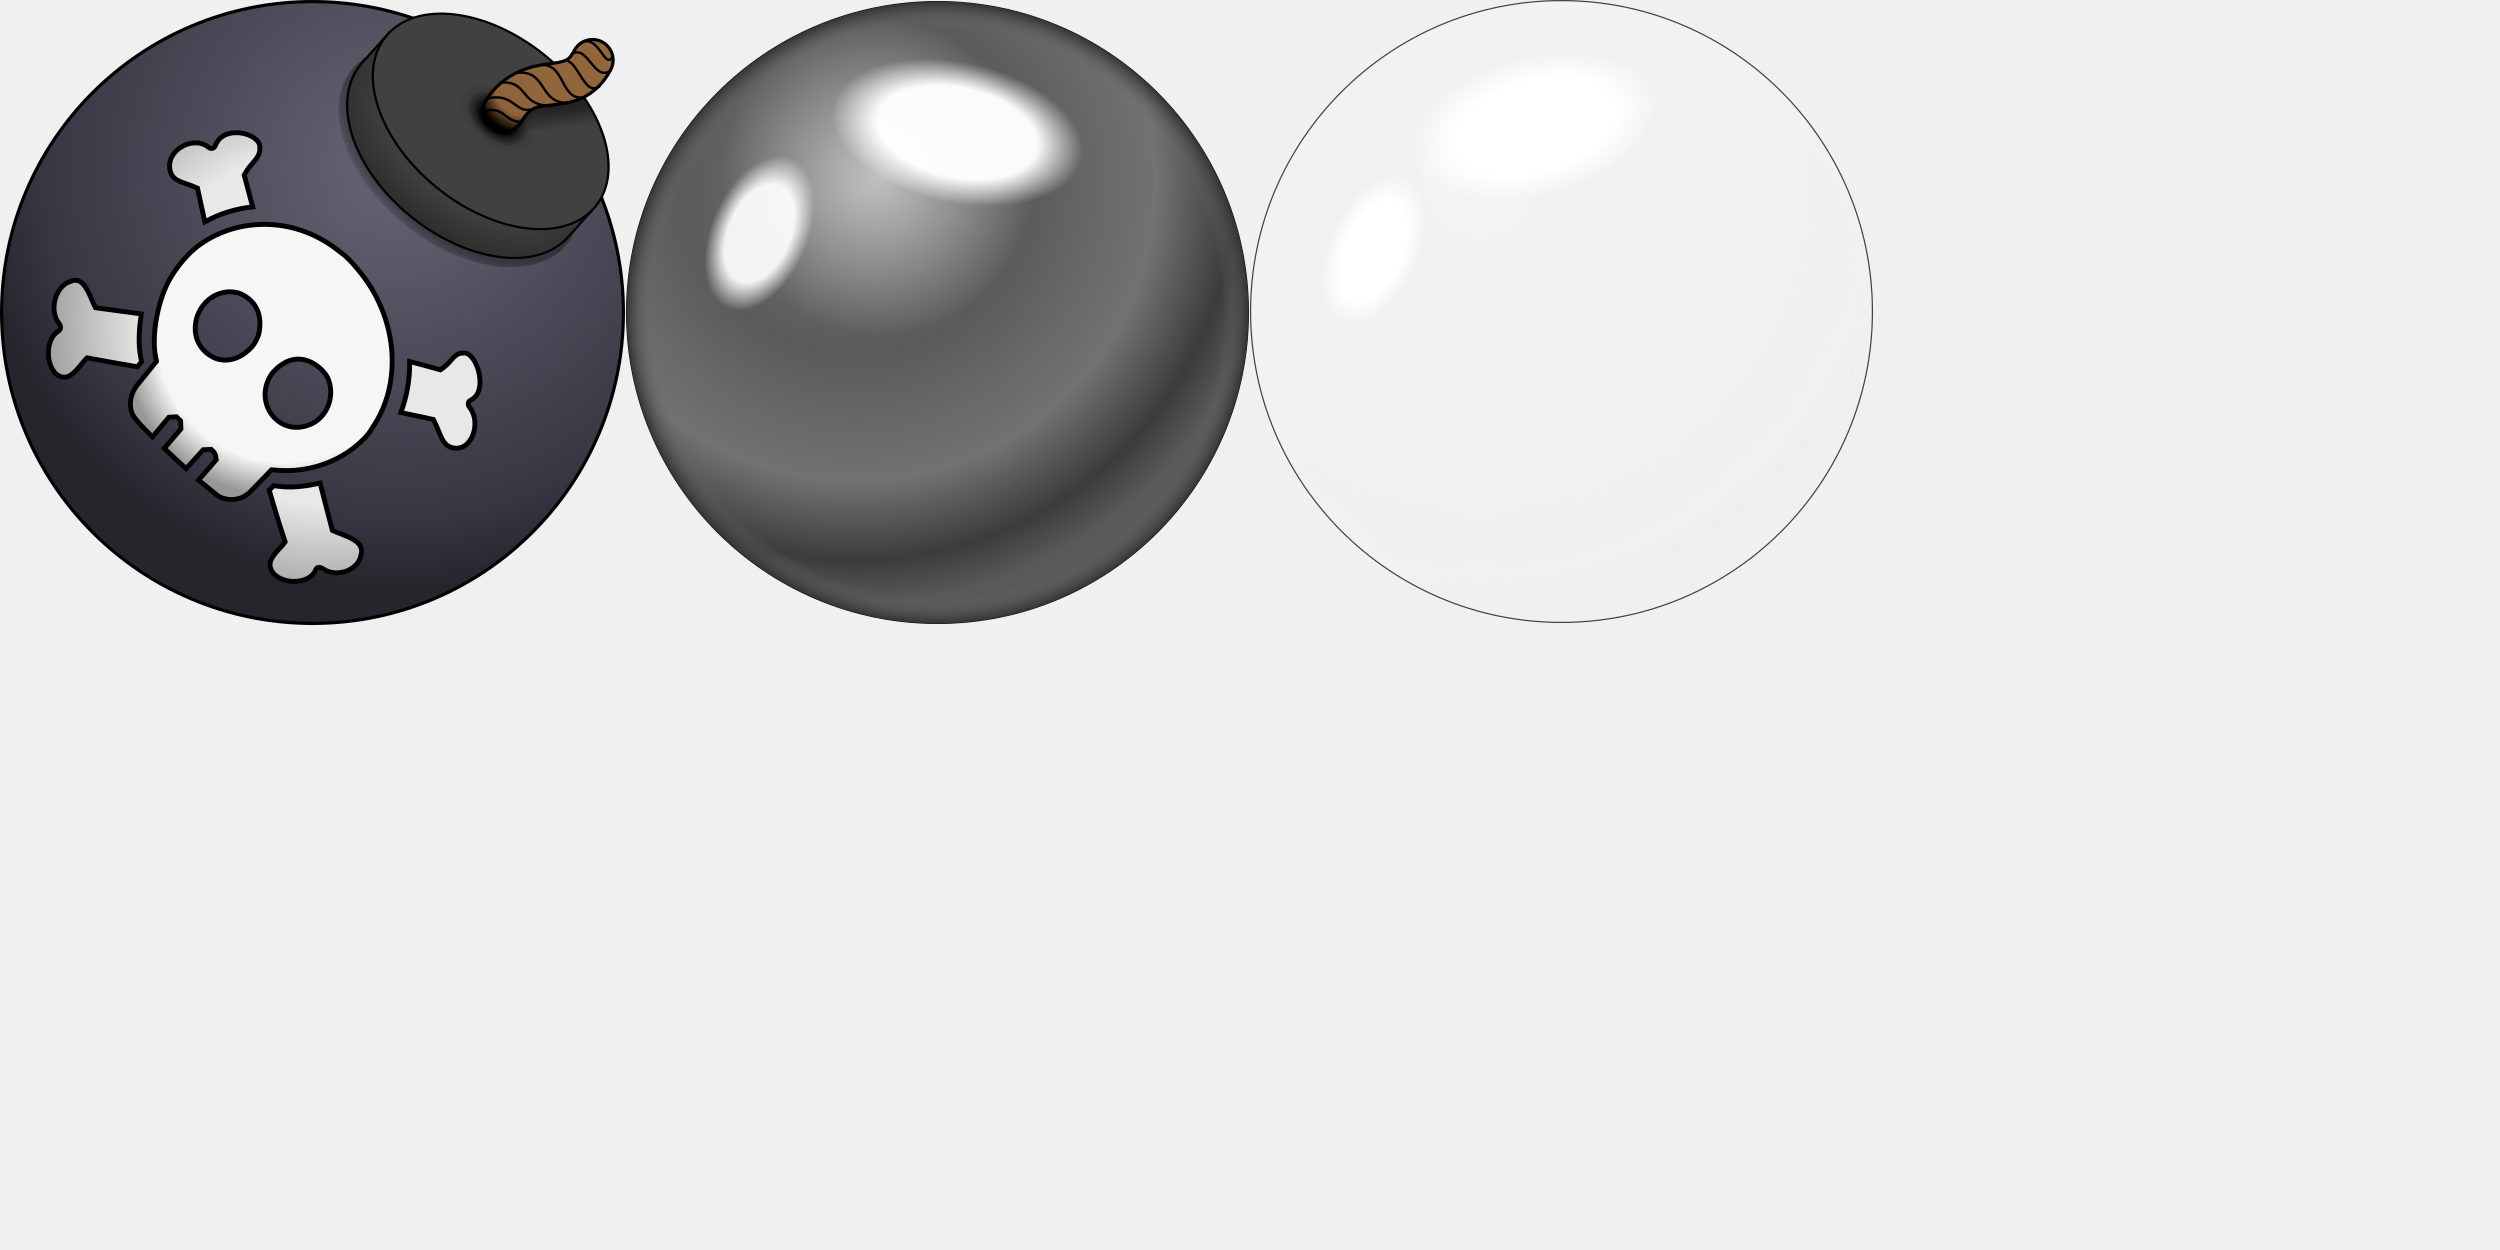
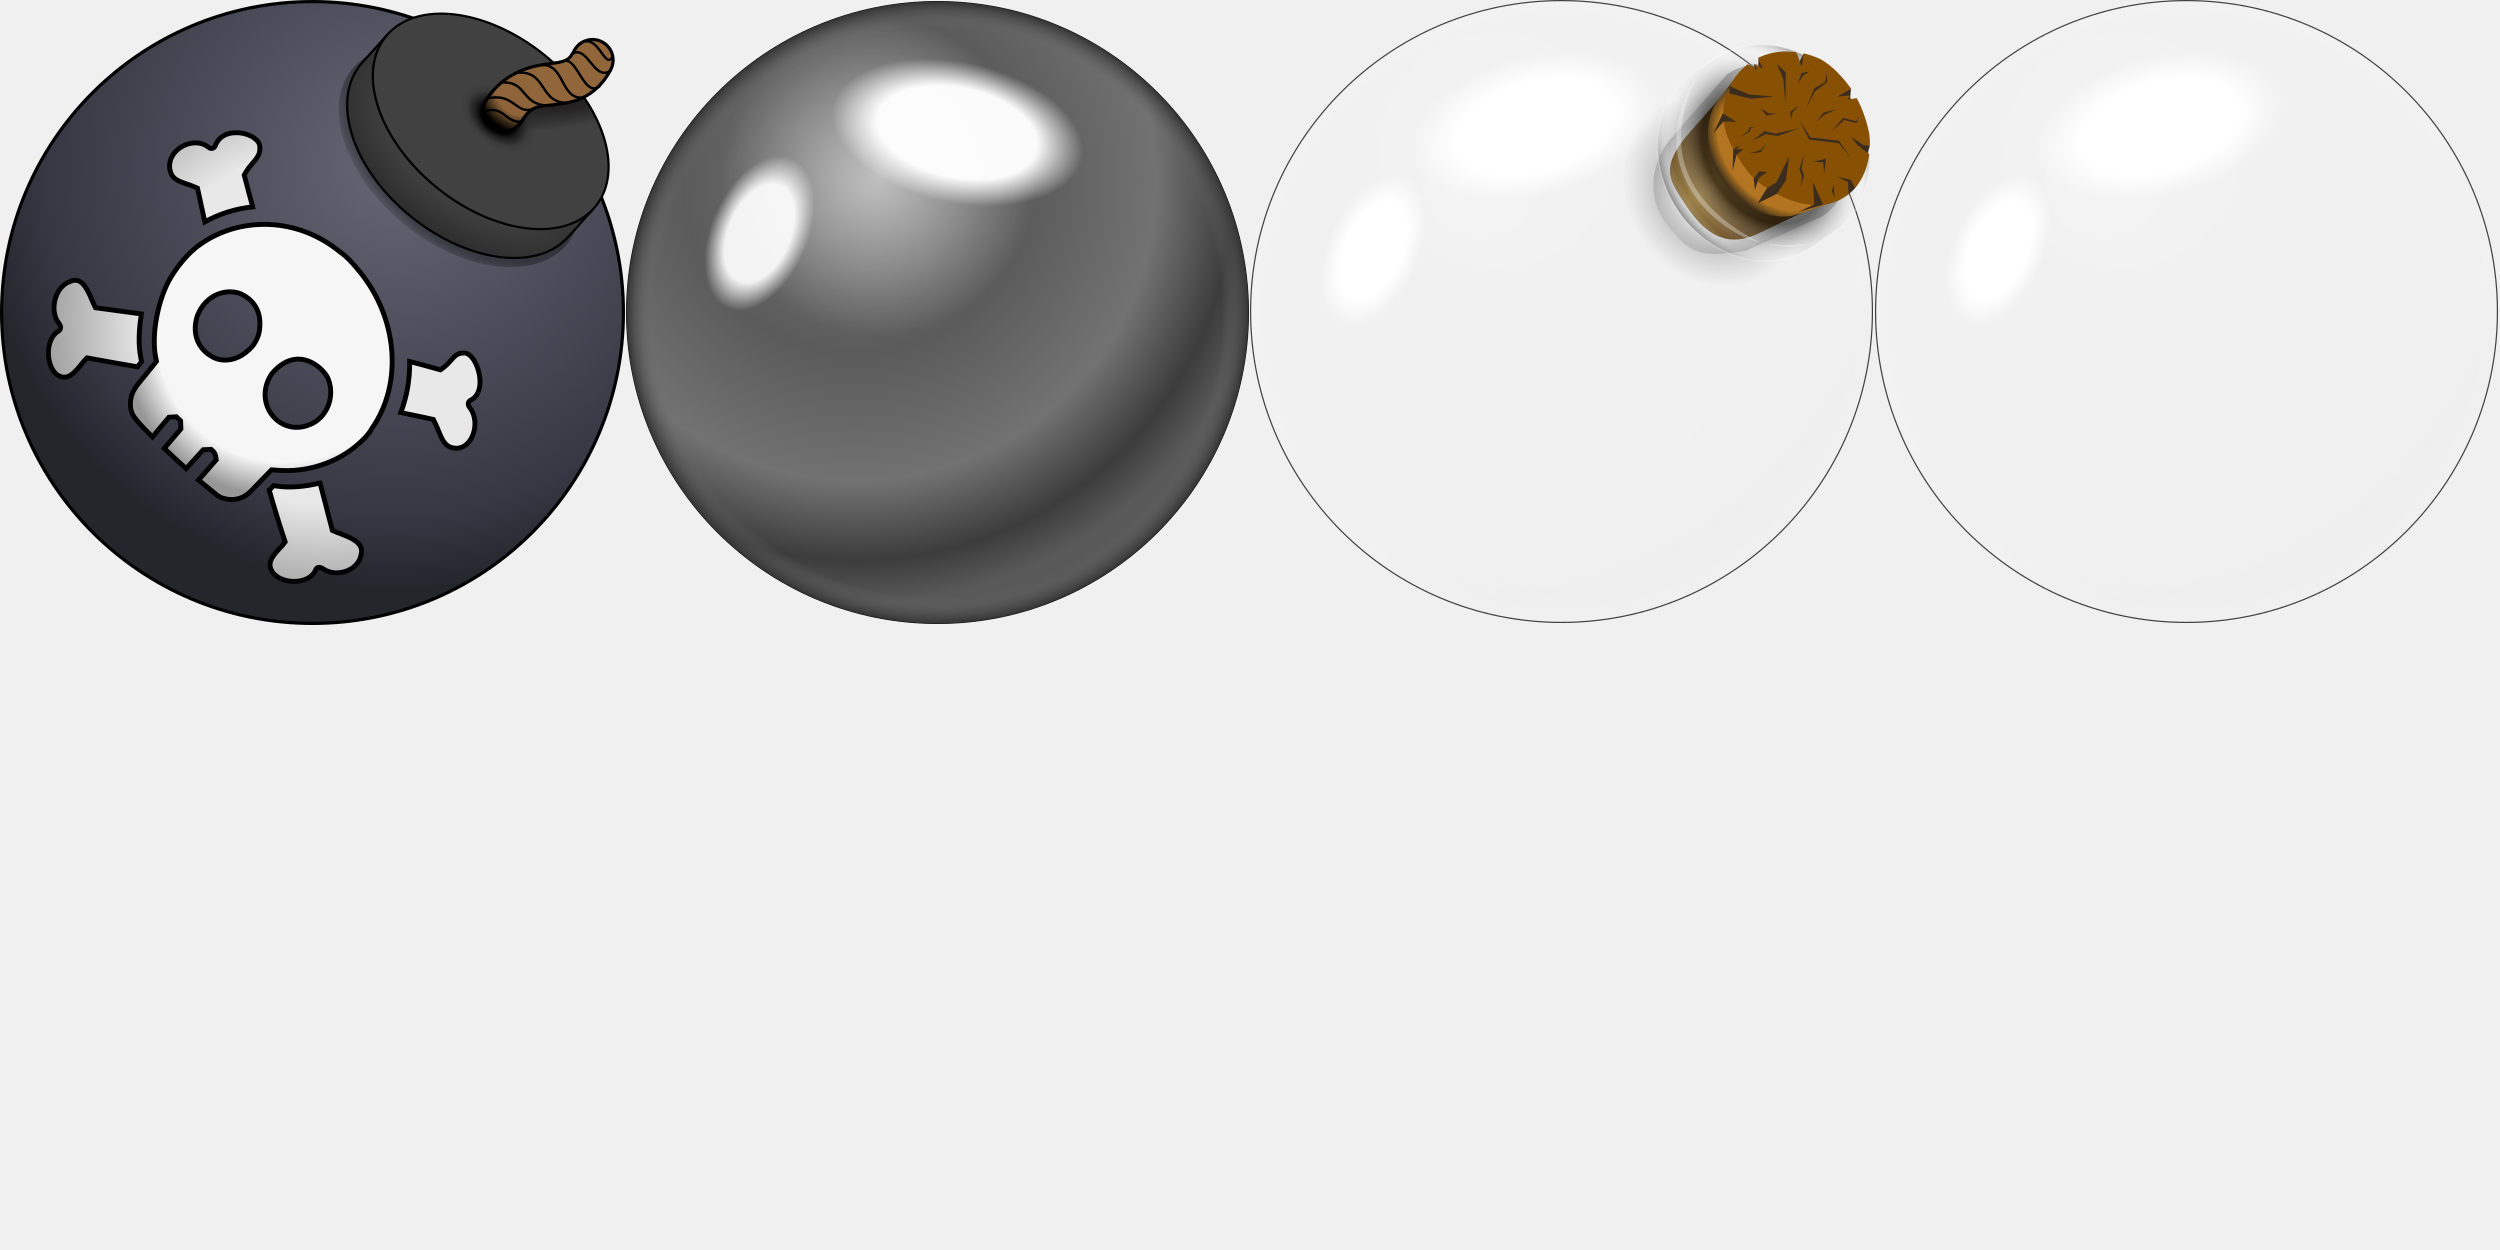
<svg xmlns="http://www.w3.org/2000/svg" xmlns:xlink="http://www.w3.org/1999/xlink" width="2048" height="1024" viewBox="0 0 541.867 270.933" version="1.1" id="svg1" xml:space="preserve">
  <defs id="defs1">
    <linearGradient id="linearGradient25">
      <stop style="stop-color:#ffffff;stop-opacity:0.926;" offset="0.635" id="stop24" />
      <stop style="stop-color:#ffffff;stop-opacity:0;" offset="1" id="stop25" />
    </linearGradient>
    <linearGradient id="linearGradient1">
      <stop style="stop-color:#000000;stop-opacity:0.772;" offset="0.899" id="stop1" />
      <stop style="stop-color:#000000;stop-opacity:0.171;" offset="1" id="stop6" />
    </linearGradient>
    <linearGradient id="linearGradient30">
      <stop style="stop-color:#060202;stop-opacity:0.498;" offset="0.283" id="stop31" />
      <stop style="stop-color:#060202;stop-opacity:0;" offset="1" id="stop30" />
    </linearGradient>
    <linearGradient id="linearGradient7">
      <stop style="stop-color:#f6f6f6;stop-opacity:1;" offset="0.793" id="stop7" />
      <stop style="stop-color:#979797;stop-opacity:1;" offset="1" id="stop13" />
    </linearGradient>
    <linearGradient id="linearGradient3">
      <stop style="stop-color:#e8e8e8;stop-opacity:1;" offset="0.486" id="stop4" />
      <stop style="stop-color:#606060;stop-opacity:1;" offset="1" id="stop5" />
    </linearGradient>
    <linearGradient id="linearGradient65">
      <stop style="stop-color:#60606e;stop-opacity:1;" offset="0.1" id="stop63" />
      <stop style="stop-color:#373744;stop-opacity:1;" offset="0.833" id="stop64" />
      <stop style="stop-color:#25252c;stop-opacity:1;" offset="0.997" id="stop65" />
    </linearGradient>
    <linearGradient id="linearGradient60">
      <stop style="stop-color:#000000;stop-opacity:1;" offset="0.528" id="stop58" />
      <stop style="stop-color:#1e1e1e;stop-opacity:1;" offset="0.712" id="stop59" />
      <stop style="stop-color:#3d3d3d;stop-opacity:1;" offset="1" id="stop60" />
    </linearGradient>
    <linearGradient id="linearGradient56">
      <stop style="stop-color:#000000;stop-opacity:0.017;" offset="0.577" id="stop56" />
      <stop style="stop-color:#000000;stop-opacity:1;" offset="1" id="stop57" />
    </linearGradient>
    <linearGradient id="linearGradient41">
      <stop style="stop-color:#303030;stop-opacity:1;" offset="0.127" id="stop45" />
      <stop style="stop-color:#414141;stop-opacity:1;" offset="0.325" id="stop18" />
    </linearGradient>
    <linearGradient id="linearGradient32">
      <stop style="stop-color:#3e3e3e;stop-opacity:1;" offset="0.673" id="stop32" />
      <stop style="stop-color:#2f2f2f;stop-opacity:1;" offset="1" id="stop41" />
    </linearGradient>
    <rect x="128" y="640" width="256" height="256" id="rect4" />
    <radialGradient xlink:href="#linearGradient65" id="radialGradient6" gradientUnits="userSpaceOnUse" gradientTransform="matrix(1.207411,0,0,1.207411,165.963,-0.749214)" cx="95.399" cy="53.148" fx="95.399" fy="53.148" r="49.088" />
    <radialGradient xlink:href="#linearGradient32" id="radialGradient34" cx="291.237" cy="-220.874" fx="291.237" fy="-220.874" r="25.039" gradientTransform="matrix(1.114345,-0.03732341,0.0174596,0.6527667,-29.51638,-64.88263)" gradientUnits="userSpaceOnUse" />
    <radialGradient xlink:href="#linearGradient41" id="radialGradient43" cx="291.442" cy="-227.817" fx="291.442" fy="-227.817" r="24.929" gradientTransform="matrix(1,0,0,0.6373947,0,-81.82517)" gradientUnits="userSpaceOnUse" />
    <radialGradient xlink:href="#linearGradient60" id="radialGradient56" gradientUnits="userSpaceOnUse" gradientTransform="matrix(1,0,0,0.6373947,0,-81.82517)" cx="290.845" cy="-225.659" fx="290.845" fy="-225.659" r="24.929" />
    <radialGradient xlink:href="#linearGradient56" id="radialGradient57" cx="378.414" cy="19.303" fx="378.414" fy="19.303" r="4.434" gradientTransform="matrix(1.411806,1.224925,-1.136655,1.310069,-131.5942,-469.1859)" gradientUnits="userSpaceOnUse" />
    <radialGradient xlink:href="#linearGradient3" id="radialGradient7" cx="175.057" cy="203.906" fx="175.057" fy="203.906" r="73.159" gradientTransform="matrix(1.440356,0.9405961,-0.910806,1.394738,123.2938,-238.3138)" gradientUnits="userSpaceOnUse" />
    <radialGradient xlink:href="#linearGradient7" id="radialGradient13" cx="274.253" cy="133.299" fx="274.253" fy="133.299" r="41.651" gradientTransform="matrix(1.330716,-0.00408218,0.0042249,1.377239,-91.04234,-49.06221)" gradientUnits="userSpaceOnUse" />
    <radialGradient xlink:href="#linearGradient30" id="radialGradient35" cx="396.925" cy="25.354" fx="396.925" fy="25.354" r="11.912" gradientTransform="matrix(2.487816,-0.445474,0.07118741,0.3975568,-596.177,187.7247)" gradientUnits="userSpaceOnUse" />
    <radialGradient xlink:href="#linearGradient1" id="radialGradient8" cx="371.697" cy="29.44" fx="371.697" fy="29.44" r="22.197" gradientTransform="matrix(0.5720281,-0.6703381,0.9868847,0.8421514,130.0217,254.0111)" gradientUnits="userSpaceOnUse" />
    <radialGradient xlink:href="#linearGradient72" id="radialGradient2-7" cx="76.385" cy="54.933" fx="76.385" fy="54.933" r="49.088" gradientUnits="userSpaceOnUse" gradientTransform="matrix(1.207411,0,0,1.207411,165.963,-0.749214)" />
    <linearGradient id="linearGradient72">
      <stop style="stop-color:#757575;stop-opacity:1;" offset="0.037" id="stop70" />
      <stop style="stop-color:#5b5b5b;stop-opacity:1;" offset="0.407" id="stop20" />
      <stop style="stop-color:#727272;stop-opacity:1;" offset="0.708" id="stop19" />
      <stop style="stop-color:#3c3c3c;stop-opacity:1;" offset="0.894" id="stop71" />
      <stop style="stop-color:#595959;stop-opacity:1;" offset="0.997" id="stop72" />
    </linearGradient>
    <radialGradient xlink:href="#linearGradient74" id="radialGradient14-6" cx="101.653" cy="74.34" fx="101.653" fy="74.34" r="48.837" gradientUnits="userSpaceOnUse" gradientTransform="matrix(0.8894913,0,0,0.8894913,179.1944,17.79347)" />
    <linearGradient id="linearGradient74">
      <stop style="stop-color:#6f6f6f;stop-opacity:0;" offset="0.917" id="stop73" />
      <stop style="stop-color:#343434;stop-opacity:1;" offset="1" id="stop74" />
    </linearGradient>
    <radialGradient xlink:href="#linearGradient17" id="radialGradient14-8-1" cx="95.044" cy="55.426" fx="95.044" fy="55.426" r="48.837" gradientUnits="userSpaceOnUse" gradientTransform="matrix(0.8894913,0,0,0.8894913,176.9237,15.69466)" />
    <linearGradient id="linearGradient17">
      <stop style="stop-color:#ffffff;stop-opacity:0.548;" offset="0" id="stop16" />
      <stop style="stop-color:#ffffff;stop-opacity:0;" offset="0.508" id="stop17" />
    </linearGradient>
    <radialGradient xlink:href="#linearGradient14" id="radialGradient15-4" cx="64.372" cy="-57.623" fx="64.372" fy="-57.623" r="6.512" gradientTransform="matrix(1.513331,-1.3941055e-8,-1.9593405e-8,2.737611,-90.43355,-120.5168)" gradientUnits="userSpaceOnUse" />
    <linearGradient id="linearGradient14">
      <stop style="stop-color:#ffffff;stop-opacity:0.974;" offset="0.635" id="stop14" />
      <stop style="stop-color:#ffffff;stop-opacity:0;" offset="1" id="stop15" />
    </linearGradient>
    <radialGradient xlink:href="#linearGradient25" id="radialGradient15-0-6" cx="64.372" cy="-57.623" fx="64.372" fy="-57.623" r="6.512" gradientTransform="matrix(1.06702,-1.8579789e-8,0,1.736264,190.7079,141.6519)" gradientUnits="userSpaceOnUse" />
    <radialGradient xlink:href="#linearGradient20" id="radialGradient4" gradientUnits="userSpaceOnUse" gradientTransform="matrix(1.207411,0,0,1.207411,165.963,-0.749214)" cx="76.385" cy="54.933" fx="76.385" fy="54.933" r="49.088" />
    <linearGradient id="linearGradient20">
      <stop style="stop-color:#ffffff;stop-opacity:0.104;" offset="0.1" id="stop13-2" />
      <stop style="stop-color:#ffffff;stop-opacity:0.022;" offset="0.894" id="stop19-0" />
      <stop style="stop-color:#e0e0e0;stop-opacity:0.106;" offset="0.997" id="stop20-3" />
    </linearGradient>
    <linearGradient xlink:href="#linearGradient5" id="linearGradient12" gradientUnits="userSpaceOnUse" x1="225.95" y1="83.919" x2="313.277" y2="83.919" />
    <linearGradient id="linearGradient5">
      <stop style="stop-color:#3a3a3a;stop-opacity:1;" offset="0" id="stop6-0" />
      <stop style="stop-color:#3a3a3a;stop-opacity:1;" offset="1" id="stop7-2" />
    </linearGradient>
    <radialGradient xlink:href="#linearGradient22" id="radialGradient5" gradientUnits="userSpaceOnUse" gradientTransform="matrix(0.8894913,0,0,0.8894913,179.1944,17.79347)" cx="101.653" cy="74.34" fx="101.653" fy="74.34" r="48.837" />
    <linearGradient id="linearGradient22">
      <stop style="stop-color:#ffffff;stop-opacity:0;" offset="0.935" id="stop21" />
      <stop style="stop-color:#ffffff;stop-opacity:0.082;" offset="1" id="stop22" />
    </linearGradient>
    <radialGradient xlink:href="#linearGradient24" id="radialGradient6-0" gradientUnits="userSpaceOnUse" gradientTransform="matrix(0.8894913,0,0,0.8894913,179.1944,17.79347)" cx="91.524" cy="49.018" fx="91.524" fy="49.018" r="48.837" />
    <linearGradient id="linearGradient24">
      <stop style="stop-color:#ffffff;stop-opacity:0.15;" offset="0" id="stop23" />
      <stop style="stop-color:#ffffff;stop-opacity:0;" offset="0.508" id="stop24-5" />
    </linearGradient>
    <radialGradient xlink:href="#linearGradient14-0" id="radialGradient7-7" gradientUnits="userSpaceOnUse" gradientTransform="matrix(1.513331,-1.3941055e-8,-1.9593405e-8,2.737611,33.45762,-74.86398)" cx="64.372" cy="-57.623" fx="64.372" fy="-57.623" r="6.512" />
    <linearGradient id="linearGradient14-0">
      <stop style="stop-color:#ffffff;stop-opacity:1;" offset="0.635" id="stop14-5" />
      <stop style="stop-color:#ffffff;stop-opacity:0;" offset="1" id="stop15-7" />
    </linearGradient>
    <radialGradient xlink:href="#linearGradient14-0" id="radialGradient8-1" gradientUnits="userSpaceOnUse" gradientTransform="matrix(0.988258,-1.9997244e-8,0,1.724852,193.6191,126.6906)" cx="64.372" cy="-57.623" fx="64.372" fy="-57.623" r="6.512" />
+     <radialGradient xlink:href="#linearGradient20" id="radialGradient4-6" gradientUnits="userSpaceOnUse" gradientTransform="matrix(1.207411,0,0,1.207411,165.963,-0.749214)" cx="76.385" cy="54.933" fx="76.385" fy="54.933" r="49.088" />
+     <radialGradient xlink:href="#linearGradient22" id="radialGradient5-0" gradientUnits="userSpaceOnUse" gradientTransform="matrix(0.8894913,0,0,0.8894913,179.1944,17.79347)" cx="101.653" cy="74.34" fx="101.653" fy="74.34" r="48.837" />
+     <radialGradient xlink:href="#linearGradient24" id="radialGradient6-0-7" gradientUnits="userSpaceOnUse" gradientTransform="matrix(0.8894913,0,0,0.8894913,179.1944,17.79347)" cx="91.524" cy="49.018" fx="91.524" fy="49.018" r="48.837" />
+     <radialGradient xlink:href="#linearGradient14-0" id="radialGradient7-7-3" gradientUnits="userSpaceOnUse" gradientTransform="matrix(1.513331,-1.3941055e-8,-1.9593405e-8,2.737611,33.45762,-74.86398)" cx="64.372" cy="-57.623" fx="64.372" fy="-57.623" r="6.512" />
+     <radialGradient xlink:href="#linearGradient14-0" id="radialGradient8-1-2" gradientUnits="userSpaceOnUse" gradientTransform="matrix(0.988258,-1.9997244e-8,0,1.724852,193.6191,126.6906)" cx="64.372" cy="-57.623" fx="64.372" fy="-57.623" r="6.512" />
+     <radialGradient xlink:href="#linearGradient143" id="radialGradient153" cx="185.749" cy="62.926" fx="185.749" fy="62.926" r="18.656" gradientTransform="matrix(1.437401,-0.1078219,0.17014,3.135649,-94.36622,-125.5231)" gradientUnits="userSpaceOnUse" />
+     <linearGradient id="linearGradient143">
+       <stop style="stop-color:#ffffff;stop-opacity:0;" offset="0.006" id="stop144" />
+       <stop style="stop-color:#8b8b8b;stop-opacity:0.057;" offset="0.5" id="stop145" />
+       <stop style="stop-color:#000000;stop-opacity:1;" offset="1" id="stop143" />
+     </linearGradient>
+     <radialGradient xlink:href="#linearGradient150" id="radialGradient152" cx="182.668" cy="69.224" fx="182.668" fy="69.224" r="18.656" gradientTransform="matrix(1.768249,-0.1008844,0.0817908,1.981863,-144.9775,-51.17044)" gradientUnits="userSpaceOnUse" />
+     <linearGradient id="linearGradient150">
+       <stop style="stop-color:#ffffff;stop-opacity:0;" offset="0.543" id="stop151" />
+       <stop style="stop-color:#ffffff;stop-opacity:0.092;" offset="1" id="stop152" />
+     </linearGradient>
+     <radialGradient xlink:href="#linearGradient148" id="radialGradient149" cx="183.841" cy="70.78" fx="183.841" fy="70.78" r="17.41" gradientTransform="matrix(1.242318,-0.01332067,0.01011348,1.303939,-45.04242,-19.12718)" gradientUnits="userSpaceOnUse" />
+     <linearGradient id="linearGradient148">
+       <stop style="stop-color:#363636;stop-opacity:0;" offset="0.341" id="stop148" />
+       <stop style="stop-color:#868686;stop-opacity:0.314;" offset="0.677" id="stop150" />
+       <stop style="stop-color:#909090;stop-opacity:0;" offset="1" id="stop149" />
+     </linearGradient>
+     <linearGradient xlink:href="#linearGradient102" id="linearGradient104" x1="167.304" y1="66.333" x2="198.962" y2="66.333" gradientUnits="userSpaceOnUse" />
+     <linearGradient id="linearGradient102">
+       <stop style="stop-color:#593b15;stop-opacity:1;" offset="0" id="stop103" />
+       <stop style="stop-color:#94763a;stop-opacity:1;" offset="0.5" id="stop105" />
+       <stop style="stop-color:#593b15;stop-opacity:1;" offset="1" id="stop104" />
+     </linearGradient>
+     <radialGradient xlink:href="#linearGradient134" id="radialGradient132" gradientUnits="userSpaceOnUse" gradientTransform="matrix(1.706668,-0.08238738,0.05136427,1.470955,-132.0155,-12.98961)" cx="183.327" cy="57.01" fx="183.327" fy="57.01" r="22.996" />
+     <linearGradient id="linearGradient134">
+       <stop style="stop-color:#000000;stop-opacity:0.684;" offset="0.408" id="stop136" />
+       <stop style="stop-color:#ffffff;stop-opacity:0.052;" offset="0.636" id="stop137" />
+       <stop style="stop-color:#000000;stop-opacity:0.874;" offset="0.799" id="stop135" />
+       <stop style="stop-color:#fbfbfb;stop-opacity:0.098;" offset="1" id="stop134" />
+     </linearGradient>
+     <radialGradient xlink:href="#linearGradient137" id="radialGradient139" cx="184.997" cy="51.438" fx="184.997" fy="51.438" r="16.954" gradientTransform="matrix(1.038194,-0.1824996,0.1091871,0.8586927,-13.37466,42.08338)" gradientUnits="userSpaceOnUse" />
+     <linearGradient id="linearGradient137">
+       <stop style="stop-color:#b2731d;stop-opacity:1;" offset="0.823" id="stop138" />
+       <stop style="stop-color:#423218;stop-opacity:1;" offset="1" id="stop139" />
+     </linearGradient>
+     <linearGradient xlink:href="#linearGradient5" id="linearGradient2" gradientUnits="userSpaceOnUse" x1="225.95" y1="83.919" x2="313.277" y2="83.919" />
  </defs>
  <g id="layer2" style="display:inline">
-     <g id="g4" transform="matrix(1.55125,0,0,1.55125,-79.78653,-62.66036)" style="display:inline">
+     <g id="g4" transform="matrix(1.55125,0,0,1.55125,55.68014,-62.66036)" style="display:inline">
      <circle style="display:inline;fill:url(#radialGradient4);fill-opacity:1;stroke:url(#linearGradient12);stroke-width:0.171;stroke-dasharray:none;stroke-dashoffset:0;stroke-opacity:1" id="circle1" cx="269.614" cy="83.919" r="43.44" />
      <circle style="display:inline;fill:url(#radialGradient5);stroke:none;stroke-width:0.448;stroke-dasharray:none;stroke-opacity:1" id="circle2" cx="269.614" cy="83.919" r="43.44" />
      <circle style="display:inline;fill:url(#radialGradient6-0);stroke:none;stroke-width:0.448;stroke-dasharray:none;stroke-opacity:1" id="circle3" cx="269.614" cy="83.919" r="43.44" />
      <ellipse style="display:inline;fill:url(#radialGradient7-7);stroke:none;stroke-width:0.787;stroke-dasharray:none;stroke-opacity:1" id="ellipse3" cx="130.874" cy="-232.615" rx="9.854" ry="17.826" transform="matrix(0.3264223,0.945224,-0.9593645,0.2821696,0,0)" />
      <ellipse style="display:inline;fill:url(#radialGradient8-1);stroke:none;stroke-width:0.505;stroke-dasharray:none;stroke-opacity:1" id="ellipse4" cx="257.235" cy="27.299" rx="6.435" ry="11.231" transform="matrix(0.9812203,0.1928906,-0.3332014,0.9428557,0,0)" />
+     </g>
+     <g id="g244" transform="matrix(1.55125,0,0,1.55125,-79.57163,-62.44547)" style="display:inline">
+       <g id="g233" transform="translate(-0.1385347,-0.1385323)" style="display:inline">
+         <circle style="display:inline;fill:url(#radialGradient4-6);fill-opacity:1;stroke:url(#linearGradient2);stroke-width:0.171;stroke-dasharray:none;stroke-dashoffset:0;stroke-opacity:1" id="circle230" cx="269.614" cy="83.919" r="43.44" />
+         <circle style="display:inline;fill:url(#radialGradient5-0);stroke:none;stroke-width:0.448;stroke-dasharray:none;stroke-opacity:1" id="circle231" cx="269.614" cy="83.919" r="43.44" />
+         <circle style="display:inline;fill:url(#radialGradient6-0-7);stroke:none;stroke-width:0.448;stroke-dasharray:none;stroke-opacity:1" id="circle232" cx="269.614" cy="83.919" r="43.44" />
+         <ellipse style="display:inline;fill:url(#radialGradient7-7-3);stroke:none;stroke-width:0.787;stroke-dasharray:none;stroke-opacity:1" id="ellipse232" cx="130.874" cy="-232.615" rx="9.854" ry="17.826" transform="matrix(0.3264223,0.945224,-0.9593645,0.2821696,0,0)" />
+         <ellipse style="display:inline;fill:url(#radialGradient8-1-2);stroke:none;stroke-width:0.505;stroke-dasharray:none;stroke-opacity:1" id="ellipse233" cx="257.235" cy="27.299" rx="6.435" ry="11.231" transform="matrix(0.9812203,0.1928906,-0.3332014,0.9428557,0,0)" />
+       </g>
+       <g id="g243" transform="matrix(0.3583191,0.5362893,-0.4561147,0.3047508,257.2717,-53.43664)" style="display:inline">
+         <g id="g234">
+           <path id="path233" style="display:inline;fill:url(#radialGradient153);fill-opacity:1;stroke:url(#radialGradient152);stroke-width:0.264;stroke-linecap:round;stroke-linejoin:round;stroke-dasharray:none;stroke-dashoffset:0" d="m 167.539,41.79 c -1.92,2.987 -2.941,6.463 -2.941,10.014 l 4.987,21.684 c 2.308,8.081 8.494,13.156 15.031,12.329 7.214,-0.913 9.555,-1.215 14.069,-13.075 l 2.96,-20.938 c -2e-5,-10.23 -8.293,-18.523 -18.523,-18.523 -6.304,1.2e-5 -12.175,3.206 -15.583,8.509 z" />
+           <path d="m 164.022,58.703 c -2.353,3.661 -3.604,7.922 -3.603,12.274 1e-4,12.538 10.164,22.702 22.703,22.703 12.538,-1.28e-4 22.702,-10.164 22.702,-22.702 2.6e-4,-12.538 -10.164,-22.703 -22.702,-22.703 -7.726,-1.48e-4 -14.922,3.929 -19.099,10.429 z m 6.526,4.952 c 2.785,-4.823 7.004,-8.267 12.573,-8.267 8.61,-3.08e-4 11.128,6.031 11.128,14.64 2.1e-4,8.61 -2.186,6.897 -10.795,6.897 -8.108,-0.884 -11.032,1.518 -11.032,-7.092 -4e-5,-2.736 -3.242,-3.808 -1.874,-6.178 z" style="display:inline;fill:url(#radialGradient149);stroke:none;stroke-width:0.324;stroke-linecap:round;stroke-linejoin:round" id="path234" />
+         </g>
+         <path d="m 198.799,53.558 c -0.046,0.076 -0.092,0.152 -0.139,0.227 -0.974,7.717 -7.557,13.687 -15.539,13.687 -7.64,6.7e-5 -13.999,-5.469 -15.384,-12.704 -0.092,-0.149 -0.182,-0.299 -0.27,-0.451 l 3.494,15.366 c 2.67,9.389 5.456,9.426 12.312,9.426 6.856,5.9e-5 12.341,-2.017 13.687,-10.695 z" style="display:inline;fill:url(#linearGradient104);fill-opacity:0.984;stroke:none;stroke-width:0.326;stroke-linecap:round;stroke-linejoin:round" id="path235" />
+         <g id="g238" style="display:inline">
+           <path id="path236" style="display:inline;fill:url(#radialGradient132);fill-opacity:0.748;stroke:#ffffff;stroke-width:0.326;stroke-linecap:round;stroke-linejoin:round;stroke-opacity:0.306" d="m 163.912,39.46 c -2.366,3.682 -3.625,7.967 -3.625,12.345 l 3e-5,6.873 c -5e-5,12.611 10.223,22.834 22.834,22.834 12.61,-2.02e-4 22.833,-10.223 22.833,-22.833 l -4e-5,-6.873 c 1.4e-4,-12.611 -10.223,-22.834 -22.833,-22.834 -7.771,-1.71e-4 -15.008,3.952 -19.209,10.489 z m 6.028,3.874 c 2.883,-4.485 7.849,-7.197 13.181,-7.197 8.653,-7.6e-5 15.668,7.014 15.668,15.667 5e-5,8.653 -7.015,15.668 -15.668,15.668 -8.653,7.6e-5 -15.668,-7.014 -15.668,-15.667 -1e-5,-3.004 0.863,-5.944 2.487,-8.471 z" />
+           <path style="display:inline;fill:#ffffff;fill-opacity:0.306;fill-rule:nonzero;stroke:none;stroke-width:0.326;stroke-linecap:round;stroke-linejoin:round;stroke-dasharray:none;stroke-dashoffset:0;stroke-opacity:1" d="m 199.673,67.714 c 0.613,-0.632 1.562,-1.667 2.482,-3.02 0.643,-0.945 1.218,-1.933 1.715,-2.99 0.013,-0.028 0.027,-0.057 0.04,-0.085 0.517,-1.113 0.921,-2.305 1.222,-3.466 0.047,-0.18 0.09,-0.355 0.131,-0.526 0.306,-1.287 0.405,-2.253 0.43,-2.926 -0.054,0.657 -0.184,1.646 -0.554,2.893 -0.049,0.167 -0.104,0.338 -0.162,0.512 -0.384,1.142 -0.892,2.243 -1.433,3.337 -0.014,0.028 -0.028,0.056 -0.041,0.083 -0.498,1.002 -1.068,2.043 -1.638,2.981 -0.674,1.109 -1.811,2.732 -2.192,3.206 z" id="path237" />
+           <path style="display:inline;fill:#ffffff;fill-opacity:0.304;fill-rule:nonzero;stroke:none;stroke-width:0.326;stroke-linecap:round;stroke-linejoin:round;stroke-dasharray:none;stroke-dashoffset:0;stroke-opacity:1" d="m 160.015,56.86 c 0.438,1.159 1.075,2.722 1.922,4.441 0.586,1.189 1.304,2.664 2.454,4.296 -2e-5,-2.5e-5 0.017,0.024 0.017,0.024 1.11,1.572 2.887,3.716 5.359,5.512 1.753,1.273 3.693,2.258 5.823,2.878 1.953,0.569 3.92,0.788 5.849,0.74 4.09,-0.103 7.586,-1.403 9.695,-2.409 0.199,-0.095 0.395,-0.192 0.589,-0.291 1.494,-0.765 2.752,-1.612 3.726,-2.383 0.559,-0.442 1.009,-0.847 1.364,-1.194 0.497,-0.485 0.809,-0.858 0.991,-1.078 -0.22,0.178 -0.611,0.469 -1.18,0.843 -0.406,0.268 -0.913,0.585 -1.513,0.933 -1.057,0.612 -2.346,1.285 -3.836,1.939 -0.192,0.084 -0.387,0.168 -0.582,0.25 -2.086,0.876 -5.43,2.054 -9.285,2.149 -1.814,0.044 -3.655,-0.153 -5.484,-0.666 -1.994,-0.559 -3.827,-1.45 -5.51,-2.62 -2.389,-1.659 -4.136,-3.642 -5.31,-5.123 -3e-5,-3.5e-5 -0.018,-0.022 -0.018,-0.022 -1.132,-1.43 -2.191,-2.932 -2.816,-3.96 -0.98,-1.614 -1.737,-3.146 -2.255,-4.258 z" id="path238" transform="translate(1.115812,1.147718)" />
+         </g>
+         <g id="g242">
+           <path id="path239" style="display:inline;fill:url(#radialGradient139);fill-opacity:0.984;stroke:none;stroke-width:0.326;stroke-linecap:round;stroke-linejoin:round;stroke-opacity:1" d="m 166.594,51.912 1.986,6.736 c 2.431,5.501 8.176,9.304 14.577,9.304 6.55,7.8e-5 12.379,-3.972 14.719,-9.679 1.248,-4.443 1.685,-7.433 2.626,-10.928 z" />
+           <path id="path240" style="display:inline;fill:#3b2c1e;fill-opacity:1;stroke:none;stroke-width:0.326;stroke-linecap:round;stroke-linejoin:round;stroke-dasharray:none;stroke-dashoffset:0;stroke-opacity:0.306" d="m 167.064,52.952 4.469,3.705 4.327,-9.958 -1.491,-1.805 z m 27.571,-21.27 1.883,2.708 -3.898,1.509 -1.917,-1.474 z m -29.243,11.166 1.903,1.515 -1.244,0.249 1.462,1.28 1.118,-2.493 z m 16.652,-15.257 -0.264,4.25 1.777,1.445 1.875,-2.554 -3.388,-3.141 m -11.953,5.019 1.905,4.384 0.269,-1.875 c -0.448,-1.183 -1.064,-2.115 -2.175,-2.509" />
+           <path id="path241" style="display:inline;fill:#875002;fill-opacity:1;stroke:none;stroke-width:0.326;stroke-linecap:round;stroke-linejoin:round" d="m 167.303,36.658 c -1.013,1.922 -1.652,4.033 -1.912,6.191 -0.03,0.247 2.521,0.624 2.521,0.624 0,0 -2.181,1.095 -1.861,1.141 l 1.447,0.205 c 0,0 -2.227,0.999 -2.213,1.248 0.128,2.389 0.719,4.748 1.779,6.886 l 3.797,-2.897 3.508,-5.16 c 0,0 -2.343,4.949 -2.312,5.005 0.119,0.22 -4.178,4.442 -4.049,4.657 0.409,0.678 0.569,0.9 1.082,1.516 3.187,4.217 8.047,5.429 14.471,5.2 2.262,-0.081 3.853,-0.46 6.341,-1.808 0.229,-0.124 -0.081,-1.268 0.123,-3.608 l -1.435,-3.602 c 0.276,0.36 1.693,1.79 2.217,2.15 0.128,2.146 1.28,3.857 1.311,3.838 4.137,-2.568 7.65,-6.553 8.579,-11.836 0.167,-1.102 0.203,-2.322 0.136,-3.382 -0.028,-0.443 -1.276,-1.177 -1.342,-1.61 -0.061,-0.397 1.114,-0.176 1.022,-0.564 -0.683,-2.881 -2.229,-5.585 -4.394,-7.803 l -3.09,1.191 v 0 l -2.328,0.188 3.034,-1.431 c 0.899,-1.311 0.982,-1.243 0.899,-1.311 -0.643,-0.53 -1.327,-1.021 -2.046,-1.467 -2.592,-1.301 -5.341,-2.148 -8.076,-2.473 -0.089,-0.011 -0.676,2.015 -0.849,1.995 -0.173,-0.02 -0.332,-1.236 -0.543,-0.766 -0.599,1.335 -1.394,2.869 -1.342,2.871 0,0 0.446,-4.26 0.264,-4.25 -3.122,0.174 -6.162,0.714 -8.846,2.258 -1.135,0.8 -2.177,1.729 -3.106,2.76 -0.186,0.206 1.869,1.757 2.175,2.509 -0.869,-0.557 -3.25,-1.19 -3.417,-0.927 -0.571,0.903 -1.066,1.525 -1.546,2.465 z" />
+           <path id="path242" style="fill:#3b2c1e;fill-opacity:1;stroke:none;stroke-width:0.326;stroke-linecap:round;stroke-linejoin:round;stroke-dasharray:none;stroke-dashoffset:0;stroke-opacity:0.306" d="m 198.142,46.085 1.654,0.533 -2.455,-1.801 z m -7.483,-0.127 1.381,-2.047 c 0,0 2.418,1.58 2.117,1.344 -0.301,-0.236 -2.43,-2.42 -2.43,-2.42 z m -3.214,-8.405 -1.024,-4.128 2.158,-2.267 -0.437,-1.43 0.826,1.607 -2.045,2.164 z m -3.5,2.619 c -0.037,-0.796 -0.837,-3.406 -0.837,-3.406 l 1.043,-3.271 -0.554,3.271 z m -3.438,4.329 -1.554,-0.709 -0.023,-2.83 0.412,2.432 z m -5.635,-6.344 c -1.552,-2.242 -1.552,-2.242 -1.552,-2.242 l 0.691,-1.886 -0.039,1.886 z m 1.442,-7.751 1.729,1.359 0.24,4.023 1.967,4.062 -2.617,-4.445 0.166,-3.211 z m -7.548,9.409 3.424,0.766 4.746,3.032 -5.593,-4.458 z m 5.974,9.733 2.06,-0.245 0.872,-2.492 -0.979,1.723 z m 26.094,-6.526 -2.304,-1.554 -2.313,1.735 2.293,-2.645 2.005,0.291 c 0.19,1.012 0.169,0.876 0.32,2.174 z m -19.322,-0.004 4.727,0.673 4.249,-5.793 4.069,-0.446 -4.526,0.087 -4.002,5.57 z m -1.28,18.203 2.406,3.108 -3.771,-3.188 0.056,-2.08 0.333,1.394 0.8,-1.408 z m 7.931,-14.412 2.266,3.186 1.817,0.533 1.54,1.977 -1.59,-2.655 -1.567,-0.4 z m -10.595,11.187 0.064,-2.751 -0.469,-1.001 0.373,-1.063 -0.675,1.323 0.487,0.834 z m 3.926,0.328 0.809,-2.844 -0.521,-2.262 0.911,2.523 z m -1.884,-2.449 -0.256,-3.932 1.787,-1.991 1.861,-5.763 -1.177,5.671 -1.762,2.188 z m 6.862,5.014 c 0.234,-0.063 -0.532,-2.085 -0.532,-2.085 l 1.086,-1.671 0.054,2.631 1.684,2.537 z m 3.431,-1.426 1.617,4.204 0.598,-5.427 -1.311,-3.838 -3.964,-4.129 3.129,6.36 z m -15.6,-2.898 -1.632,2.68 0.912,3.848 -2.44,-4.793 z m 20.015,-7.688 5.317,1.059 -1.681,6.407 0.562,-4.574 z" />
+         </g>
+       </g>
    </g>
    <g id="g74" transform="matrix(1.55125,0,0,1.55125,-215.0383,-62.44547)" style="display:inline">
      <circle style="display:inline;fill:url(#radialGradient2-7);fill-opacity:1;stroke:#191717;stroke-width:0.171;stroke-dasharray:none;stroke-opacity:1" id="path1-5" cx="269.614" cy="83.919" r="43.44" />
      <circle style="display:inline;fill:url(#radialGradient14-6);stroke:none;stroke-width:0.171;stroke-dasharray:none;stroke-opacity:1" id="circle10-9" cx="269.614" cy="83.919" r="43.44" />
      <circle style="display:inline;fill:url(#radialGradient14-8-1);stroke:none;stroke-width:0.448;stroke-dasharray:none;stroke-opacity:1" id="circle10-2-7" cx="267.343" cy="81.82" r="43.44" />
      <ellipse style="display:inline;fill:url(#radialGradient15-4);stroke:none;stroke-width:0.787;stroke-dasharray:none;stroke-opacity:1" id="path14-1" cx="6.983" cy="-278.267" rx="9.854" ry="17.826" transform="matrix(-0.1405159,0.9900784,-0.9824838,-0.186348,0,0)" />
      <ellipse style="display:inline;fill:url(#radialGradient15-0-6);stroke:none;stroke-width:0.526;stroke-dasharray:none;stroke-opacity:1" id="path14-6-6" cx="259.394" cy="41.602" rx="6.948" ry="11.306" transform="matrix(0.9917879,0.1278939,-0.3010782,0.9535995,0,0)" />
    </g>
    <g id="g36" style="display:inline" transform="translate(-270.9333)">
      <circle style="display:inline;fill:url(#radialGradient6);fill-opacity:1;stroke:#000000;stroke-width:0.448;stroke-dasharray:none;stroke-opacity:1" id="circle4" cx="269.614" cy="83.919" r="43.44" transform="matrix(1.55125,0,0,1.55125,-79.57163,-62.44547)" />
      <g id="g65" transform="matrix(1.182115,0,0,1.182115,-66.28445,-3.650069)">
        <g id="g32" style="display:inline">
          <path id="path1" style="display:inline;fill:url(#radialGradient8);fill-opacity:0.439;stroke:none;stroke-width:0.421;stroke-linecap:round;stroke-linejoin:round;stroke-dashoffset:16.669" d="m 388.809,48.34 a 25.411,16.082 38.954 0 1 -30.299,-4.828 25.411,16.082 38.954 0 1 -8.21,-28.284 25.411,16.082 38.954 0 1 30.299,4.828 25.411,16.082 38.954 0 1 8.21,28.284 z" transform="translate(1.0775953e-6)" />
          <path id="ellipse31" style="fill:url(#radialGradient34);stroke:#000000;stroke-width:0.41;stroke-linecap:round;stroke-linejoin:round;stroke-dashoffset:16.669" transform="matrix(0.7582466,0.6519678,-0.68558,0.7279973,0,0)" d="m 315.73,-218.534 c 0,8.662 -11.069,15.684 -24.724,15.684 -13.654,0 -24.537,-7.016 -24.724,-15.684 -0.15,-6.96 0,0 -0.15,-6.96 4.474,-2.838 18.047,-8.725 24.874,-8.725 6.827,0 20.089,5.721 24.563,8.56 0.161,7.125 0.161,2.794 0.161,7.125 z" />
          <path id="path35" style="display:inline;fill:url(#radialGradient43);stroke:#000000;stroke-width:0.41;stroke-linecap:round;stroke-linejoin:round;stroke-dashoffset:16.669" transform="matrix(0.7582466,0.6519678,-0.68558,0.7279973,1.0775949e-6,9.2622712e-8)" d="m 315.569,-225.659 a 24.724,15.684 0 0 1 -24.724,15.684 24.724,15.684 0 0 1 -24.724,-15.684 24.724,15.684 0 0 1 24.724,-15.684 24.724,15.684 0 0 1 24.724,15.684 z" />
          <path id="path52" style="display:inline;fill:url(#radialGradient56);stroke:none;stroke-width:0.41;stroke-linecap:round;stroke-linejoin:round;stroke-dashoffset:16.669;stroke-opacity:1" d="m 271.23,-235.208 a 24.724,15.684 0 0 0 -5.11,9.549 24.724,15.684 0 0 0 24.725,15.684 24.724,15.684 0 0 0 24.723,-15.684 24.724,15.684 0 0 0 -10.535,-12.84 c 0.163,1.792 0.281,2.87 0.281,2.87 a 15.616,14.925 45 0 1 -13.377,16.344 15.616,14.925 45 0 1 -16.961,-14.125 c 0,0 -0.174,-1.62 -0.395,-4.019 a 24.724,15.684 0 0 0 -3.351,2.22 z" transform="matrix(0.1972158,0.1695732,-0.1783156,0.1893481,278.9181,18.22376)" />
        </g>
        <g id="g8">
          <path id="path30" style="color:#000000;display:inline;fill:url(#radialGradient35);stroke:none;stroke-width:0.582;stroke-linecap:round;stroke-linejoin:round;stroke-dasharray:none;stroke-dashoffset:63;stroke-opacity:1" d="m 383.544,19.606 c -2.469,0.038 -5.305,0.673 -8.057,2.703 a 3.777,3.777 0 0 0 -0.797,5.282 3.777,3.777 0 0 0 5.281,0.796 c 2.916,-2.151 3.813,-1.537 6.623,-0.834 1.405,0.351 3.177,0.867 5.381,0.73 1.179,-0.073 2.432,-0.391 3.666,-0.957 a 24.741,15.657 38.954 0 0 -3.657,-6.636 c -0.156,0.03 -0.31,0.044 -0.476,0.054 -0.646,0.04 -1.636,-0.16 -3.081,-0.522 -1.264,-0.316 -2.963,-0.647 -4.883,-0.618 z" />
          <path style="color:#000000;display:inline;fill:#91663b;fill-opacity:1;stroke:#000000;stroke-width:0.582;stroke-linecap:round;stroke-linejoin:round;stroke-dasharray:none;stroke-dashoffset:63;stroke-opacity:1" d="m 392.762,10.513 a 3.777,3.777 0 0 0 -2.212,1.861 c -0.675,1.301 -1.088,1.549 -1.677,1.817 -0.59,0.267 -1.586,0.432 -3.065,0.609 -2.958,0.353 -8.063,1.439 -11.352,6.552 a 3.777,3.777 0 0 0 1.135,5.22 3.777,3.777 0 0 0 5.219,-1.135 c 1.96,-3.048 3.016,-2.793 5.893,-3.136 1.438,-0.171 3.278,-0.319 5.289,-1.232 2.012,-0.912 3.963,-2.709 5.264,-5.218 a 3.777,3.777 0 0 0 -1.613,-5.093 3.777,3.777 0 0 0 -2.88,-0.247 z" id="path32" />
          <path id="path56" style="fill:url(#radialGradient57);stroke-width:0.754;stroke-linecap:round;stroke-linejoin:round;stroke-dashoffset:63" d="m 382.596,22.575 c -0.089,2.044 -2.332,4.796 -4.597,4.796 -2.265,-1e-6 -4.266,-2.353 -4.266,-4.399 0,-2.046 3.093,-5.722 5.358,-5.722 2.265,0 3.605,3.047 3.506,5.325 z" />
          <path id="path16" style="display:inline;fill:none;fill-opacity:1;stroke:#000000;stroke-width:0.448;stroke-linecap:round;stroke-linejoin:round;stroke-dasharray:none;stroke-dashoffset:63;stroke-opacity:1" transform="translate(1.0775953e-6)" d="m 391.465,11.15 c 3.586,-2.478 4.706,5.25 6.192,2.175 m -7.578,-0.291 c 2.907,-1.989 4.107,5.144 7.126,3.003 m -8.465,-1.779 c 2.435,-0.574 3.609,6.732 6.426,4.667 m -10.558,-3.902 c 4.297,-0.293 3.43,6.758 7.842,5.891 m -12.261,-4.488 c 5.483,-0.459 3.856,5.794 9.382,5.52 M 374.528,21.156 c 5.049,-1.208 5.284,3.048 8.493,1.893 m -9.216,0.491 c 3.947,-1.261 3.928,2.052 7.106,1.863 m -3.896,-7.159 c 5.381,-0.536 3.415,4.816 9.981,4.127" />
        </g>
      </g>
      <g id="g68" transform="matrix(0.4667474,0.4284497,-0.4284497,0.4667474,262.3982,-108.0171)" style="display:inline;stroke-width:1.67;stroke-dasharray:none">
        <path style="display:inline;fill:url(#radialGradient13);stroke:#000000;stroke-width:1.67;stroke-dasharray:none;stroke-opacity:1" d="m 255.155,190.452 c -3.795,-1.064 -5.375,-4.94 -5.532,-5.347 -0.934,-2.423 -0.798,-4.977 -0.983,-7.544 -0.148,-2.05 -0.415,-6.23 -0.415,-6.23 -0.356,-0.257 -1.068,-0.771 -1.068,-0.771 -5.924,-4.288 -12.221,-13.988 -14.408,-22.282 -0.227,-0.767 -2.243,-9.247 -0.48,-16.776 3.426,-15.569 17.579,-29.17 37.152,-30.202 2.841,-0.402 5.642,-0.04 8.517,0.332 20.743,2.684 37.61,18.076 40.116,36.813 0.601,2.477 0.425,4.768 0.169,7.221 -0.987,9.449 -6.281,18.79 -13.955,24.878 -0.644,0.511 -1.935,1.533 -1.935,1.533 -0.046,2.062 -0.165,6.108 -0.165,6.108 -0.154,2.506 0.177,4.886 -0.703,7.219 -0.734,1.946 -2.234,3.662 -4.008,4.622 -1.932,1.319 -4.167,1.066 -6.373,1.215 -1.595,0.108 -4.791,0.295 -4.791,0.295 -0.028,-1.483 -0.093,-4.521 -0.093,-4.521 -0.034,-1.531 -0.109,-4.659 -0.109,-4.659 -0.304,-0.243 -0.915,-0.731 -0.915,-0.731 -0.503,-0.403 -1.345,-0.733 -1.866,-0.73 -0.316,0.002 -0.947,0.005 -0.947,0.005 -0.317,0.321 -0.948,0.962 -0.948,0.962 -0.315,0.32 -0.944,0.956 -0.944,0.956 0.014,1.493 0.038,4.422 0.038,4.422 0.012,1.455 0.033,4.3 0.033,4.3 -1.706,0.014 -5.113,0.007 -5.113,0.007 -1.702,-0.009 -5.093,-0.061 -5.093,-0.061 -0.052,-1.418 -0.152,-4.318 -0.152,-4.318 -0.05,-1.461 -0.146,-4.44 -0.146,-4.44 -0.325,-0.325 -0.976,-0.977 -0.976,-0.977 -0.326,-0.327 -0.978,-0.984 -0.978,-0.984 -0.333,-0.008 -0.997,-0.024 -0.997,-0.024 -0.332,-0.008 -0.996,-0.025 -0.996,-0.025 -0.302,0.313 -0.902,0.937 -0.902,0.937 -0.3,0.311 -0.896,0.93 -0.896,0.93 0.067,1.498 0.206,4.438 0.206,4.438 0.071,1.46 0.219,4.315 0.219,4.315 -1.336,-0.059 -3.991,-0.197 -3.991,-0.197 -2.207,-0.121 -4.665,-0.435 -5.571,-0.689 0,0 -9.7e-4,-5.1e-4 -9.7e-4,-5.1e-4 z m 7.658,-33.644 c 6.407,-3.109 6.187,-10.555 6.098,-11.816 -0.43,-2.981 -1.185,-4.634 -3.128,-6.864 -4.664,-5.353 -10.292,-3.923 -12.401,-3.116 -2.39,1.117 -4.292,3.091 -5.38,5.572 -1.895,4.321 -0.658,8.321 0.172,10.207 2.985,6.16 8.93,8.198 14.639,6.017 0,0 7e-5,0 7e-5,0 m 38.663,-4.88 c 2.755,-5.421 0.298,-12.856 -5.891,-15.88 -1.652,-0.807 -5.6,-1.328 -9.097,0.058 -3.5,1.386 -6.535,4.684 -6.342,11.49 1.547,11.93 16.45,14.647 21.331,4.333 z" id="path68" transform="translate(-1.0335026e-6)" />
        <path id="path75" style="display:inline;fill:url(#radialGradient7);stroke:#000000;stroke-width:1.67;stroke-dasharray:none;stroke-opacity:1" d="m 149.231,150.031 c -2.874,0.506 -5.604,2.144 -6.26,5.594 -0.213,1.118 -1.21,1.588 -2.21,1.029 -2.959,-1.655 -6.638,-0.66 -9.109,1.488 -2.48,2.155 -3.918,5.636 -2.182,9.121 1.544,3.016 5.04,2.704 8.374,3.441 0.571,0.126 1.721,0.384 1.721,0.384 1.367,3.269 4.539,10.88 4.539,10.88 4.539,-3.721 9.704,-6.386 15.181,-7.964 -1.665,-3.601 -4.805,-10.2 -4.805,-10.2 0.157,-0.43 0.47,-1.279 0.47,-1.279 1.357,-3.675 3.971,-5.509 3.094,-8.938 -0.128,-1.218 -1.067,-2.18 -2.393,-2.82 -1.741,-0.84 -4.166,-1.133 -6.419,-0.737 z m -45.359,59.58 c -0.434,0.106 -0.877,0.308 -1.328,0.625 -4.922,2.558 -5.46,11.17 -1.413,14.751 1.104,0.977 1.227,2.026 0.335,2.811 -3.812,3.353 -2.314,12.083 2.17,14.647 4.006,1.8 5.82,-1.551 8.207,-5.982 0.318,-0.493 0.97,-1.488 0.97,-1.488 2.974,0.017 6.425,0.015 10.564,-0.017 3.75,-0.029 6.956,-0.072 6.956,-0.072 0.348,-0.664 1.053,-2 1.053,-2 -0.186,-0.466 -0.556,-1.399 -0.556,-1.399 -1.534,-3.869 -2.361,-9.145 -2.42,-14.63 -3.223,0.142 -6.601,0.298 -10.194,0.468 -3.24,0.154 -5.639,0.272 -5.639,0.272 -0.354,-0.49 -1.052,-1.464 -1.052,-1.464 -2.115,-3.179 -4.578,-7.27 -7.65,-6.521 z m 135.557,0.633 c -3.323,0.3 -3.603,3.524 -6.072,6.153 -0.286,0.304 -0.867,0.919 -0.867,0.919 -3.393,-0.353 -10.876,-0.915 -10.876,-0.915 1.142,5.927 1.235,11.937 0.137,17.73 2.257,0.047 4.707,0.107 7.278,0.186 2.339,0.071 4.105,0.138 4.105,0.138 0.373,0.51 1.11,1.522 1.11,1.522 2.149,2.958 3.454,6.408 6.638,6.8 3.627,0.404 5.793,-2.197 6.46,-5.302 0.664,-3.087 -0.089,-6.981 -2.728,-9.285 -0.894,-0.78 -0.952,-1.909 -0.133,-2.494 4.304,-3.077 1.633,-10.768 -1.665,-14.026 -1.115,-1.101 -2.323,-1.709 -3.388,-1.425 0,0 1e-5,0 1e-5,0 z m -40.532,52.55 c -4.804,2.144 -9.824,3.518 -13.937,3.671 -0.495,0.018 -1.486,0.054 -1.486,0.054 -0.416,0.609 -1.246,1.816 -1.246,1.816 1.672,3.371 3.512,6.999 5.445,10.672 1.762,3.347 3.094,5.759 3.094,5.759 -0.268,0.509 -0.802,1.508 -0.802,1.508 -2.636,4.022 -4.595,7.082 -0.912,10.017 4.627,3.083 12.761,0.81 13.671,-3.94 0.217,-1.13 1.177,-1.436 2.564,-0.822 5.061,2.241 11.986,-1.718 11.818,-7.164 0.433,-4.369 -5.042,-5.149 -9.375,-5.967 -0.59,-0.132 -1.779,-0.401 -1.779,-0.401 -2.201,-4.682 -4.519,-9.67 -7.054,-15.203 z" transform="rotate(-32.21919,87.52101,7.968776)" />
      </g>
    </g>
  </g>
</svg>
